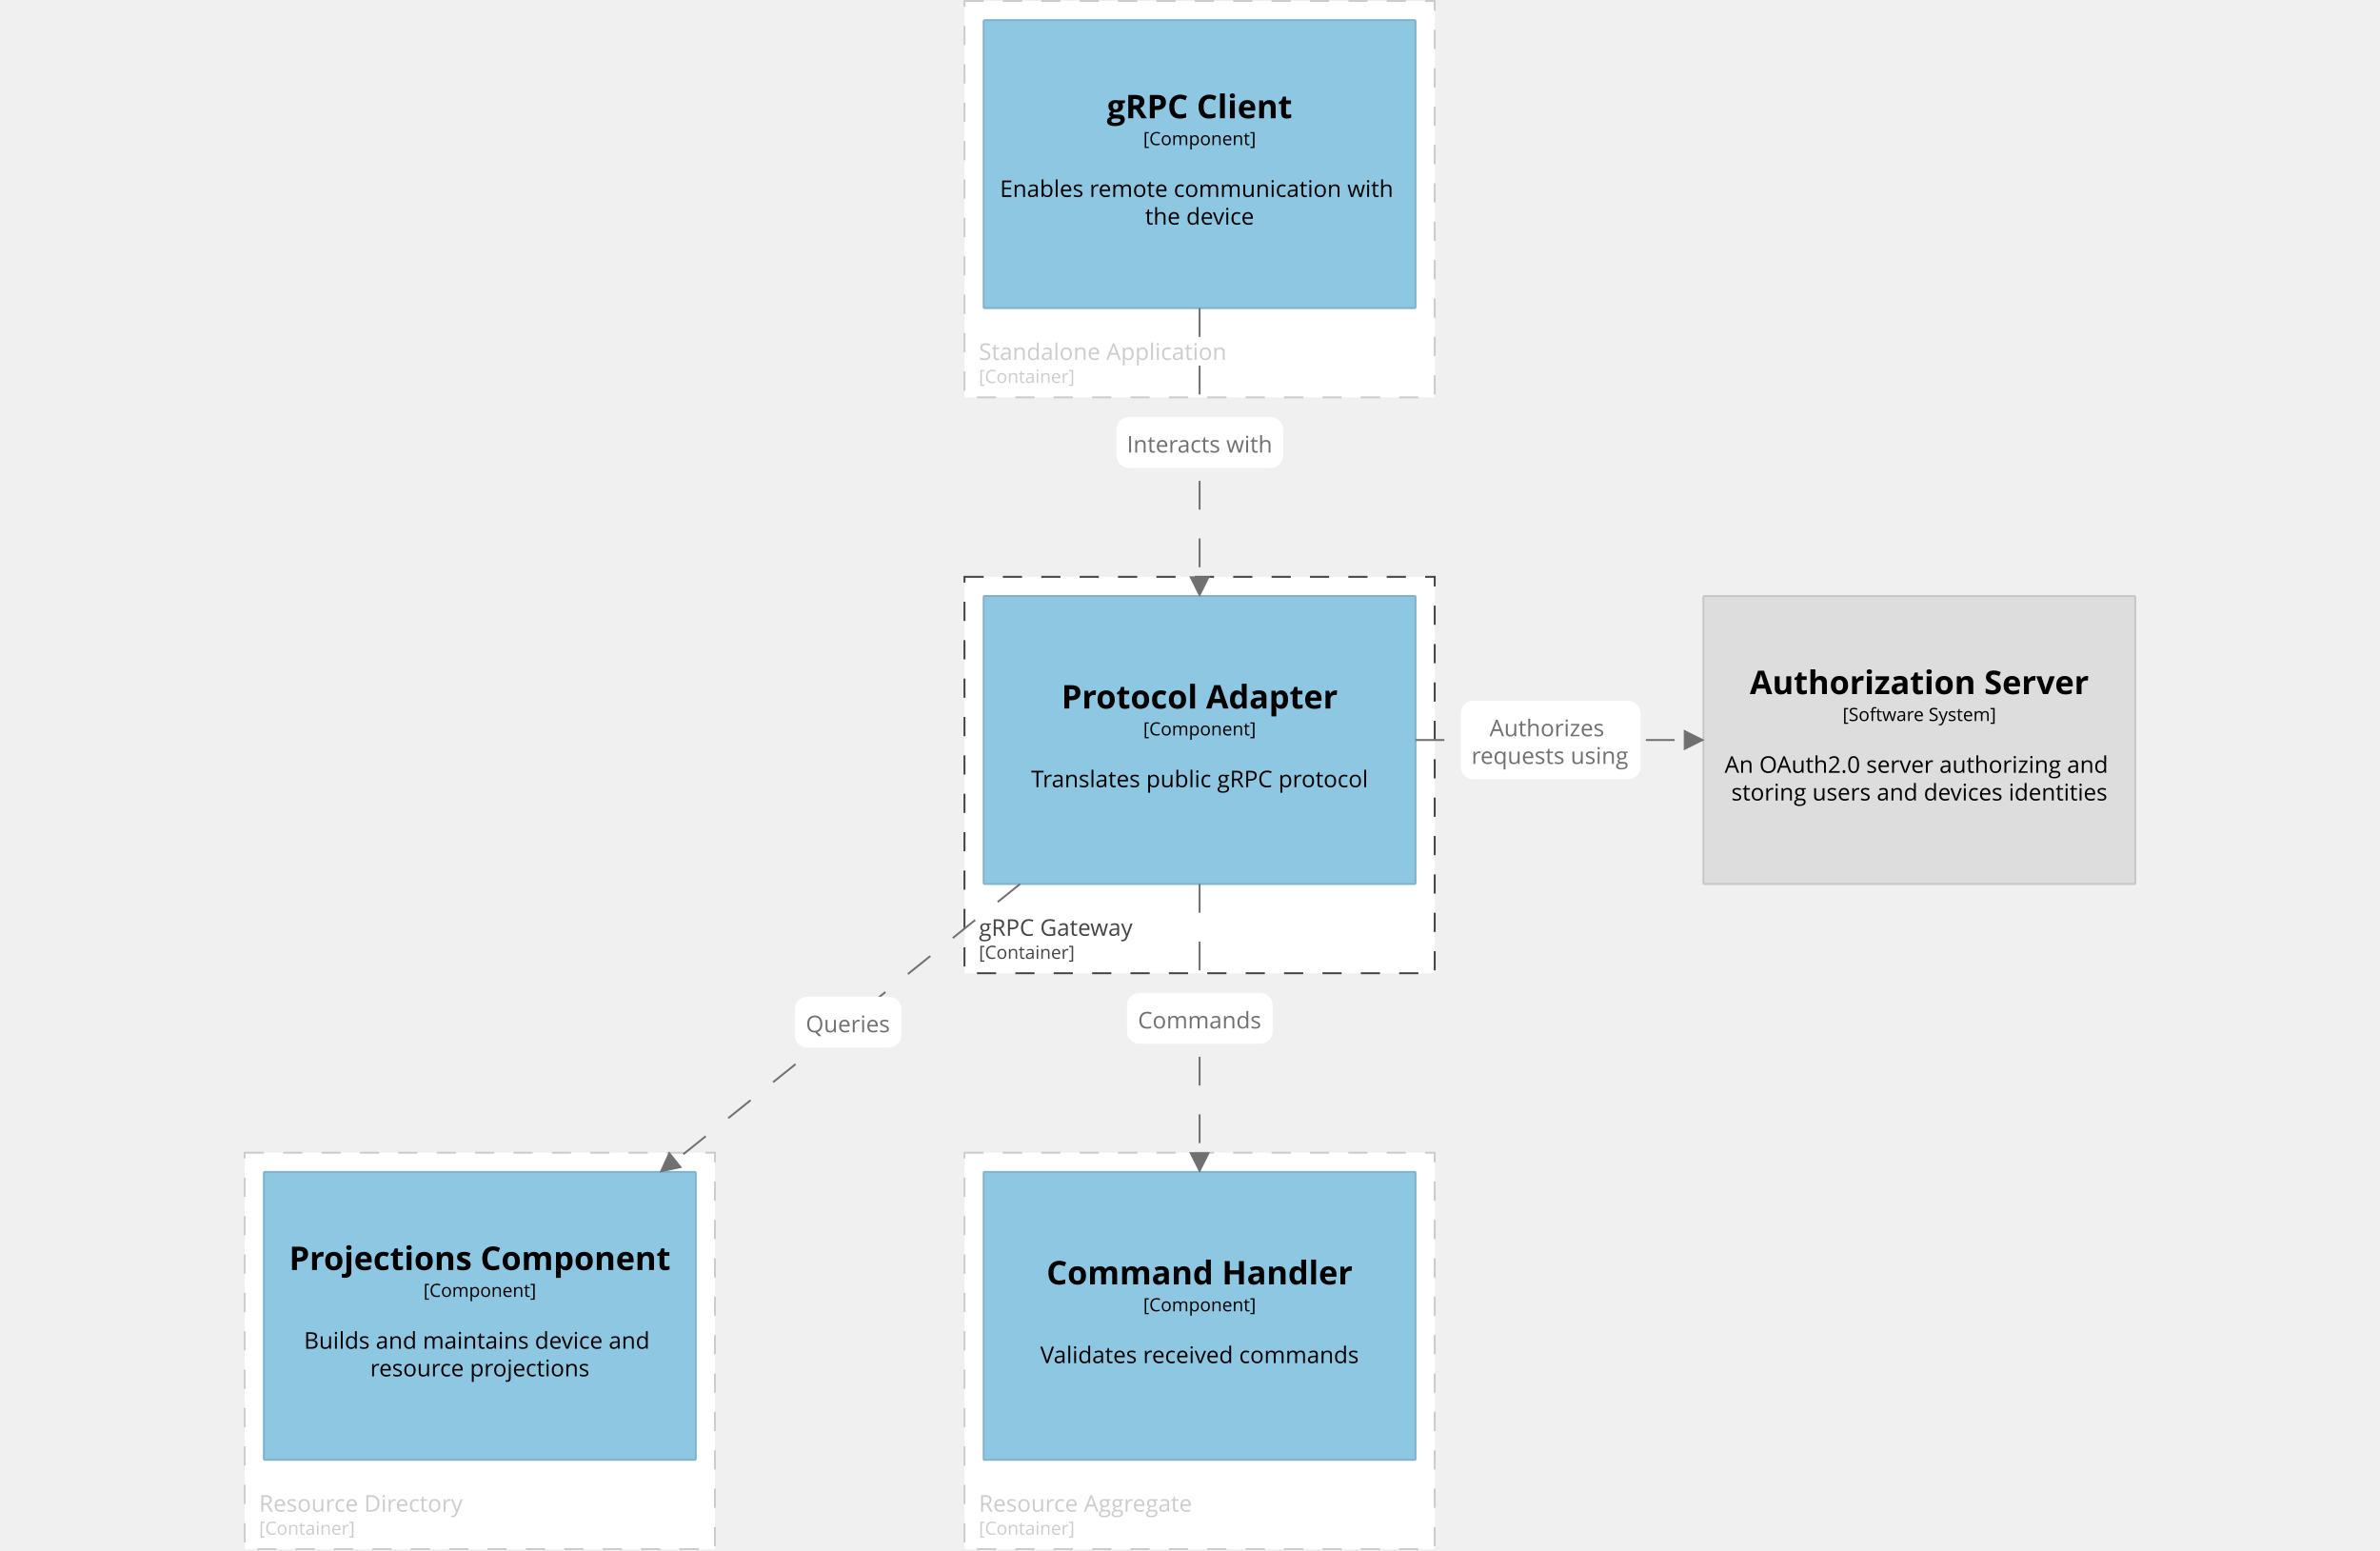
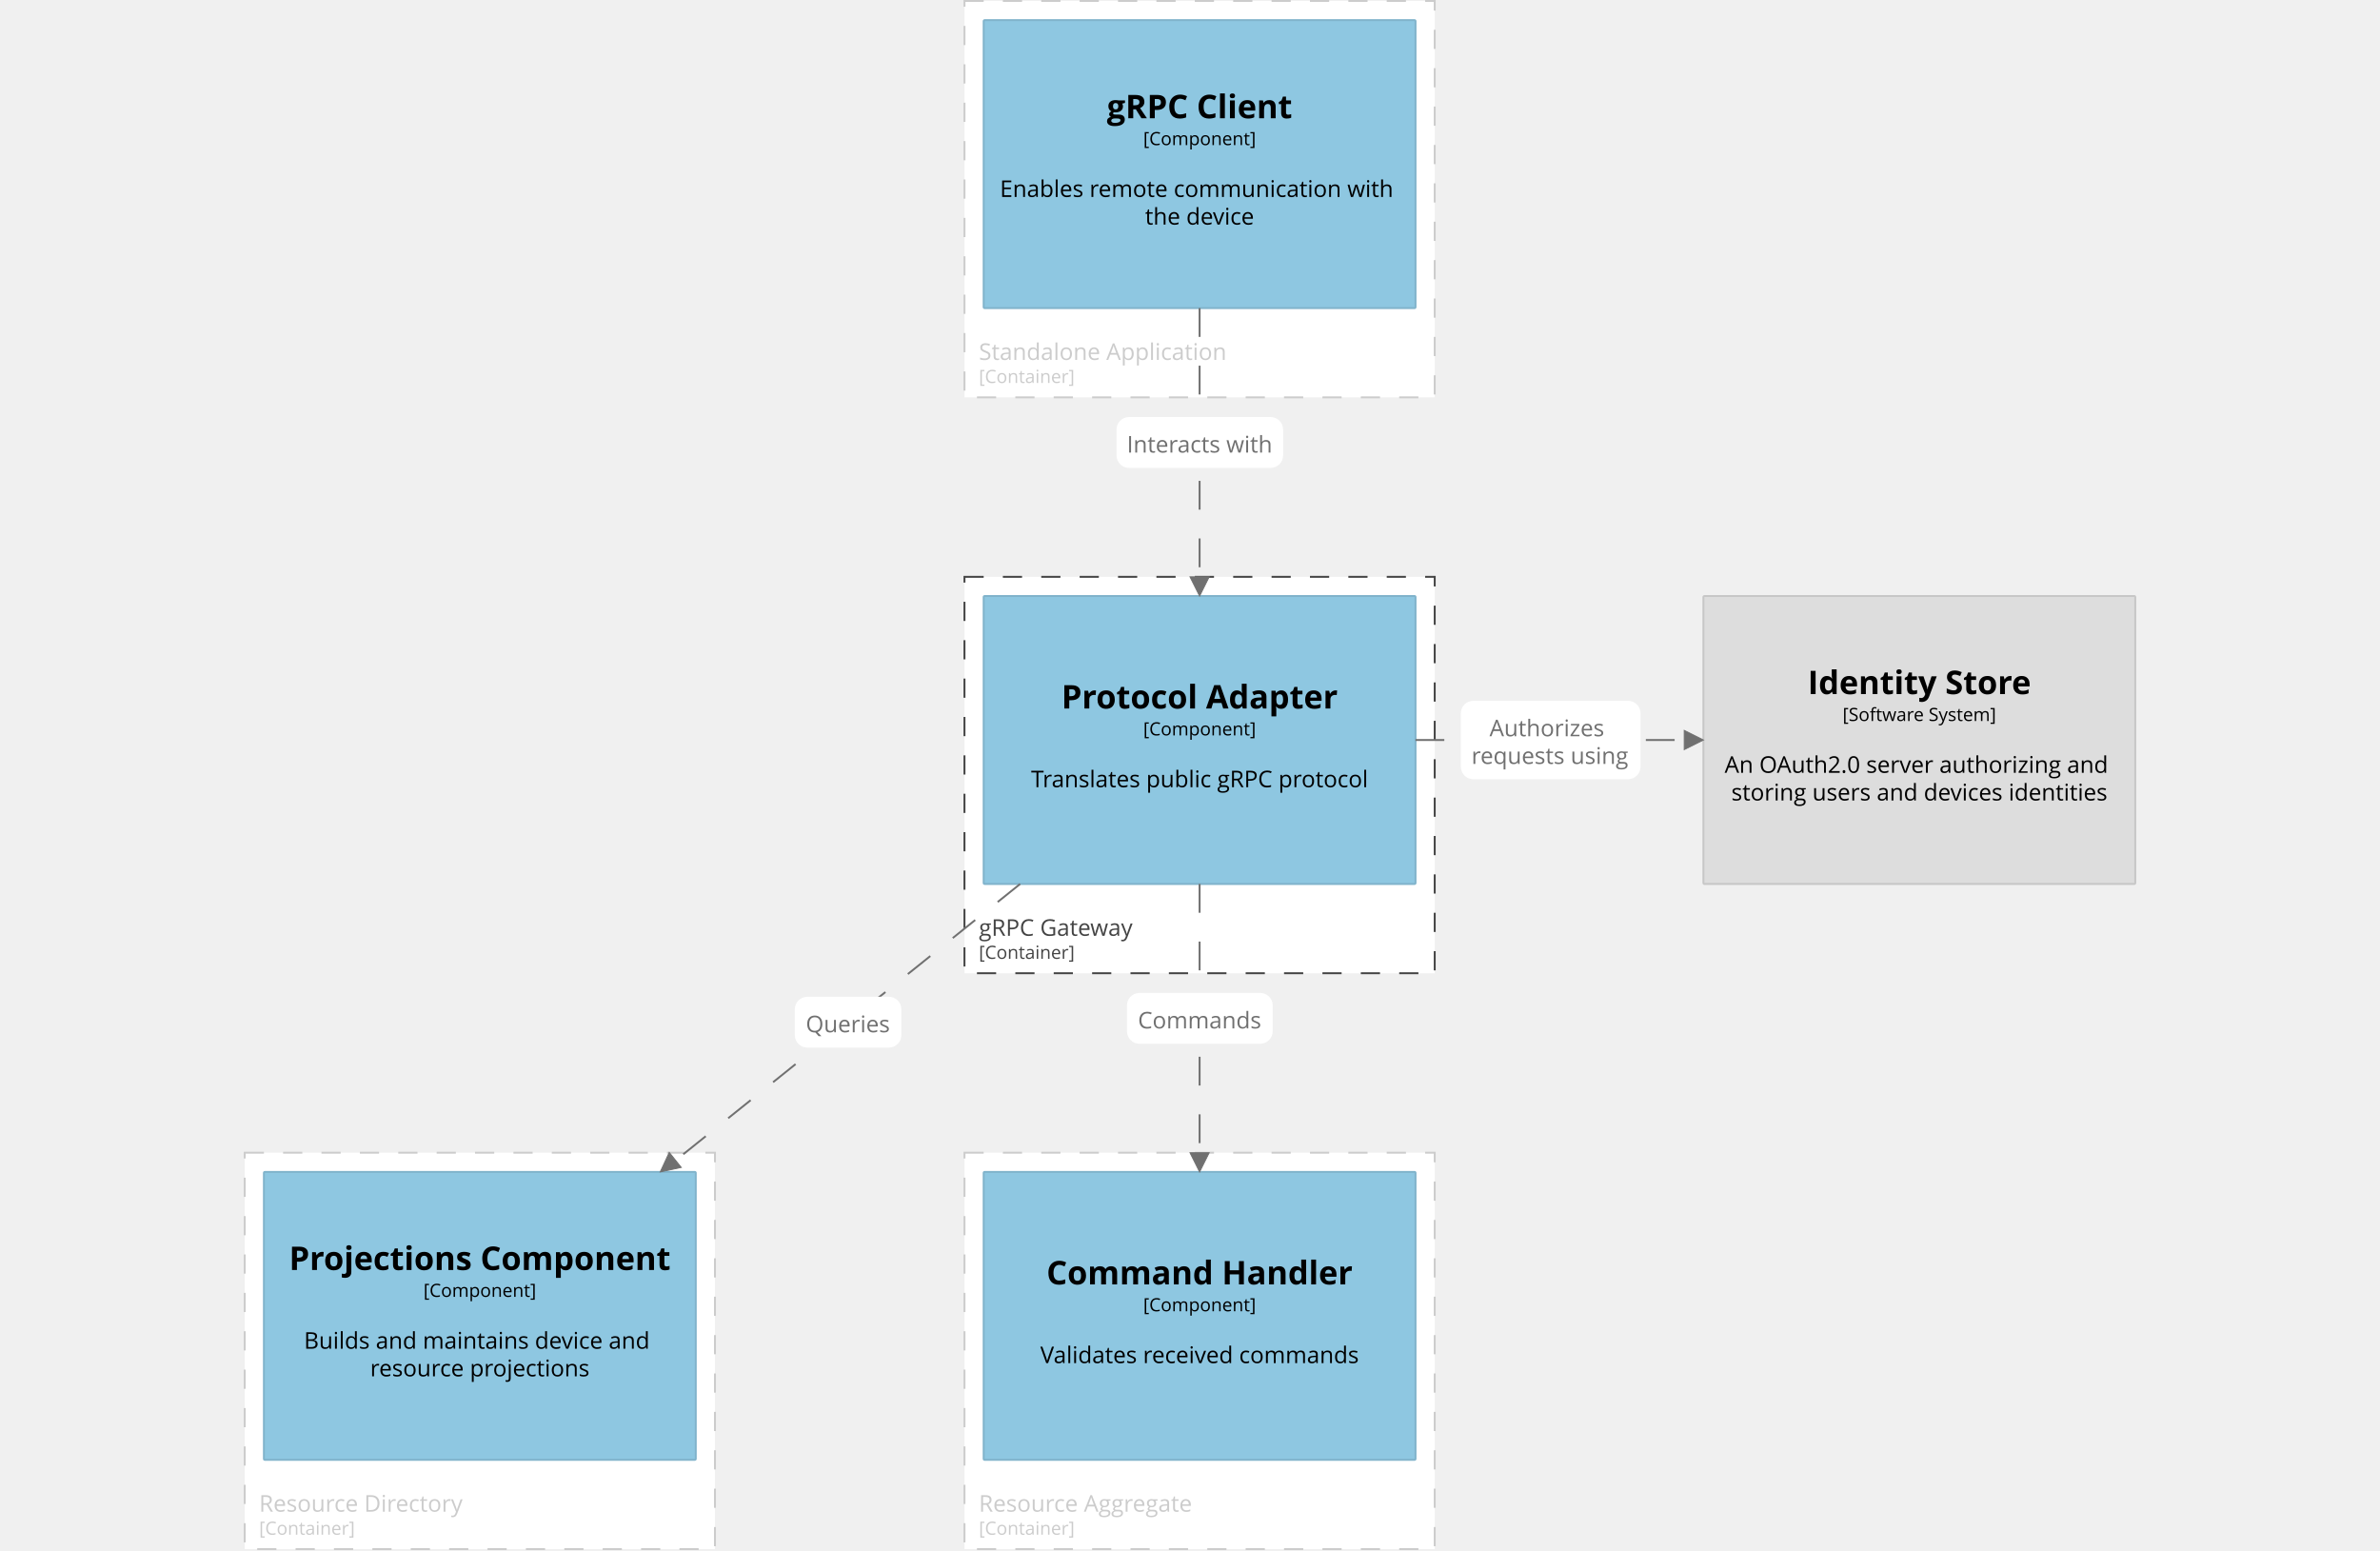
<svg xmlns="http://www.w3.org/2000/svg" viewBox="0 0 2480 1615">
  <g transform="translate(1005 601)">
    <rect width="490" height="413" rx="0" ry="0" fill="#fff" stroke="#444" stroke-width="2" stroke-dasharray="20, 20" pointer-events="none" />
    <text font-size="24" y="374" fill="#444" x="10" pointer-events="visible" font-family="'Open Sans'" transform="translate(15)">
      <tspan dy="0em" x="0">gRPC Gateway</tspan>
    </text>
    <text font-size="19" y="398" fill="#444" x="10" pointer-events="visible" font-family="'Open Sans'" transform="translate(15)">
      <tspan dy="0em" x="0">[Container]</tspan>
    </text>
  </g>
  <g transform="translate(1005 1)">
    <rect width="490" height="413" rx="0" ry="0" fill="#fff" stroke="#ccc" stroke-width="2" stroke-dasharray="20, 20" pointer-events="none" />
    <text font-size="24" y="374" fill="#ccc" x="10" pointer-events="visible" font-family="'Open Sans'" transform="translate(15)">
      <tspan dy="0em" x="0">Standalone Application</tspan>
    </text>
    <text font-size="19" y="398" fill="#ccc" x="10" pointer-events="visible" font-family="'Open Sans'" transform="translate(15)">
      <tspan dy="0em" x="0">[Container]</tspan>
    </text>
  </g>
  <g transform="translate(1005 1201)">
    <rect width="490" height="413" rx="0" ry="0" fill="#fff" stroke="#ccc" stroke-width="2" stroke-dasharray="20, 20" pointer-events="none" />
    <text font-size="24" y="374" fill="#ccc" x="10" pointer-events="visible" font-family="'Open Sans'" transform="translate(15)">
      <tspan dy="0em" x="0">Resource Aggregate</tspan>
    </text>
    <text font-size="19" y="398" fill="#ccc" x="10" pointer-events="visible" font-family="'Open Sans'" transform="translate(15)">
      <tspan dy="0em" x="0">[Container]</tspan>
    </text>
  </g>
  <g transform="translate(255 1201)">
    <rect width="490" height="413" rx="0" ry="0" fill="#fff" stroke="#ccc" stroke-width="2" stroke-dasharray="20, 20" pointer-events="none" />
    <text font-size="24" y="374" fill="#ccc" x="10" pointer-events="visible" font-family="'Open Sans'" transform="translate(15)">
      <tspan dy="0em" x="0">Resource Directory</tspan>
    </text>
    <text font-size="19" y="398" fill="#ccc" x="10" pointer-events="visible" font-family="'Open Sans'" transform="translate(15)">
      <tspan dy="0em" x="0">[Container]</tspan>
    </text>
  </g>
  <g transform="translate(275 1221)">
    <rect rx="1" ry="1" stroke="#80b3cb" stroke-width="2" pointer-events="visiblePainted" fill="#8ec7e1" width="450" height="300" />
    <text font-size="34" y=".8em" font-weight="bold" text-anchor="middle" pointer-events="visible" font-family="'Open Sans'" transform="translate(225 75)">
      <tspan dy="0em" x="0">Projections Component</tspan>
    </text>
    <text font-size="19" y=".8em" text-anchor="middle" font-family="'Open Sans'" transform="translate(225 115)">
      <tspan dy="0em" x="0">[Component]</tspan>
    </text>
    <text font-size="24" y=".8em" text-anchor="middle" font-family="'Open Sans'" transform="translate(225 165)">
      <tspan dy="0em" x="0">Builds and maintains device and</tspan>
      <tspan dy="1.2em" x="0">resource projections</tspan>
    </text>
    <image />
  </g>
  <g transform="translate(1025 621)">
    <rect rx="1" ry="1" stroke="#80b3cb" stroke-width="2" pointer-events="visiblePainted" fill="#8ec7e1" width="450" height="300" />
    <text font-size="34" y=".8em" font-weight="bold" text-anchor="middle" pointer-events="visible" font-family="'Open Sans'" transform="translate(225 90)">
      <tspan dy="0em" x="0">Protocol Adapter</tspan>
    </text>
    <text font-size="19" y=".8em" text-anchor="middle" font-family="'Open Sans'" transform="translate(225 130)">
      <tspan dy="0em" x="0">[Component]</tspan>
    </text>
    <text font-size="24" y=".8em" text-anchor="middle" font-family="'Open Sans'" transform="translate(225 180)">
      <tspan dy="0em" x="0">Translates public gRPC protocol</tspan>
    </text>
    <image />
  </g>
  <g transform="translate(1025 1221)">
    <rect rx="1" ry="1" stroke="#80b3cb" stroke-width="2" pointer-events="visiblePainted" fill="#8ec7e1" width="450" height="300" />
    <text font-size="34" y=".8em" font-weight="bold" text-anchor="middle" pointer-events="visible" font-family="'Open Sans'" transform="translate(225 90)">
      <tspan dy="0em" x="0">Command Handler</tspan>
    </text>
    <text font-size="19" y=".8em" text-anchor="middle" font-family="'Open Sans'" transform="translate(225 130)">
      <tspan dy="0em" x="0">[Component]</tspan>
    </text>
    <text font-size="24" y=".8em" text-anchor="middle" font-family="'Open Sans'" transform="translate(225 180)">
      <tspan dy="0em" x="0">Validates received commands</tspan>
    </text>
    <image />
  </g>
  <g transform="translate(1775 621)">
    <rect rx="1" ry="1" stroke="#c7c7c7" stroke-width="2" pointer-events="visiblePainted" fill="#ddd" width="450" height="300" />
    <text font-size="34" y=".8em" font-weight="bold" text-anchor="middle" pointer-events="visible" font-family="'Open Sans'" transform="translate(225 75)">
-       <tspan dy="0em" x="0">Authorization Server</tspan>
+       <tspan dy="0em" x="0">Identity Store</tspan>
    </text>
    <text font-size="19" y=".8em" text-anchor="middle" font-family="'Open Sans'" transform="translate(225 115)">
      <tspan dy="0em" x="0">[Software System]</tspan>
    </text>
    <text font-size="24" y=".8em" text-anchor="middle" font-family="'Open Sans'" transform="translate(225 165)">
      <tspan dy="0em" x="0">An OAuth2.0 server authorizing and</tspan>
      <tspan dy="1.2em" x="0">storing users and devices identities</tspan>
    </text>
    <image />
  </g>
  <g transform="translate(1025 21)">
    <rect rx="1" ry="1" stroke="#80b3cb" stroke-width="2" pointer-events="visiblePainted" fill="#8ec7e1" width="450" height="300" />
    <text font-size="34" y=".8em" font-weight="bold" text-anchor="middle" pointer-events="visible" font-family="'Open Sans'" transform="translate(225 75)">
      <tspan dy="0em" x="0">gRPC Client</tspan>
    </text>
    <text font-size="19" y=".8em" text-anchor="middle" font-family="'Open Sans'" transform="translate(225 115)">
      <tspan dy="0em" x="0">[Component]</tspan>
    </text>
    <text font-size="24" y=".8em" text-anchor="middle" font-family="'Open Sans'" transform="translate(225 165)">
      <tspan dy="0em" x="0">Enables remote communication with</tspan>
      <tspan dy="1.2em" x="0">the device</tspan>
    </text>
    <image />
  </g>
  <g transform="translate(0 -946)">
    <path stroke="#707070" stroke-width="2" stroke-dasharray="30, 30" fill="none" d="M1250 1867v280" />
    <path fill="#707070" stroke="#707070" d="M1240 2147l10 20 10-20z" />
    <path fill="none" d="M1250 1867v280" />
    <g cursor="move">
      <g transform="translate(1250 2007)" pointer-events="none">
        <rect fill="#fff" rx="3" ry="3" stroke="#fff" stroke-width="20" width="131.9" height="33" transform="translate(-65.7 -16.5)" />
        <text font-size="24" y=".8em" text-anchor="middle" fill="#707070" font-family="'Open Sans'" transform="translate(0 -8.7)">
          <tspan dy="0em" x="0">Commands</tspan>
        </text>
      </g>
    </g>
  </g>
  <g transform="translate(0 -946)">
    <path stroke="#707070" stroke-width="2" stroke-dasharray="30, 30" fill="none" d="M1063 1867l-359 288" />
    <path fill="#707070" stroke="#707070" d="M697.37 2146.697L688 2167l21.864-4.685z" />
    <path fill="none" d="M1063 1867l-359 288" />
    <g cursor="move">
      <g transform="translate(883.5 2011)" pointer-events="none">
        <rect fill="#fff" rx="3" ry="3" stroke="#fff" stroke-width="20" width="91.05" height="33" transform="translate(-45.3 -16.5)" />
        <text font-size="24" y=".8em" text-anchor="middle" fill="#707070" font-family="'Open Sans'" transform="translate(0 -8.7)">
          <tspan dy="0em" x="0">Queries</tspan>
        </text>
      </g>
    </g>
  </g>
  <g transform="translate(0 -946)">
    <path stroke="#707070" stroke-width="2" stroke-dasharray="30, 30" fill="none" d="M1475 1717h280" />
    <path fill="#707070" stroke="#707070" d="M1755 1727l20-10-20-10z" />
    <path fill="none" d="M1475 1717h280" />
    <g cursor="move">
      <g transform="translate(1615 1717)" pointer-events="none">
        <rect fill="#fff" rx="3" ry="3" stroke="#fff" stroke-width="20" width="167.25" height="61.8" transform="translate(-82.8 -30.9)" />
        <text font-size="24" y=".8em" text-anchor="middle" fill="#707070" font-family="'Open Sans'" transform="translate(0 -23.1)">
          <tspan dy="0em" x="0">Authorizes</tspan>
          <tspan dy="1.2em" x="0">requests using</tspan>
        </text>
      </g>
    </g>
  </g>
  <g transform="translate(0 -946)">
    <path stroke="#707070" stroke-width="2" stroke-dasharray="30, 30" fill="none" d="M1250 1267v280" />
    <path fill="#707070" stroke="#707070" d="M1240 1547l10 20 10-20z" />
    <path fill="none" d="M1250 1267v280" />
    <g cursor="move">
      <g transform="translate(1250 1407)" pointer-events="none">
        <rect fill="#fff" rx="3" ry="3" stroke="#fff" stroke-width="20" width="153.65" height="33" transform="translate(-76.6 -16.5)" />
        <text font-size="24" y=".8em" text-anchor="middle" fill="#707070" font-family="'Open Sans'" transform="translate(0 -8.7)">
          <tspan dy="0em" x="0">Interacts with</tspan>
        </text>
      </g>
    </g>
  </g>
</svg>
